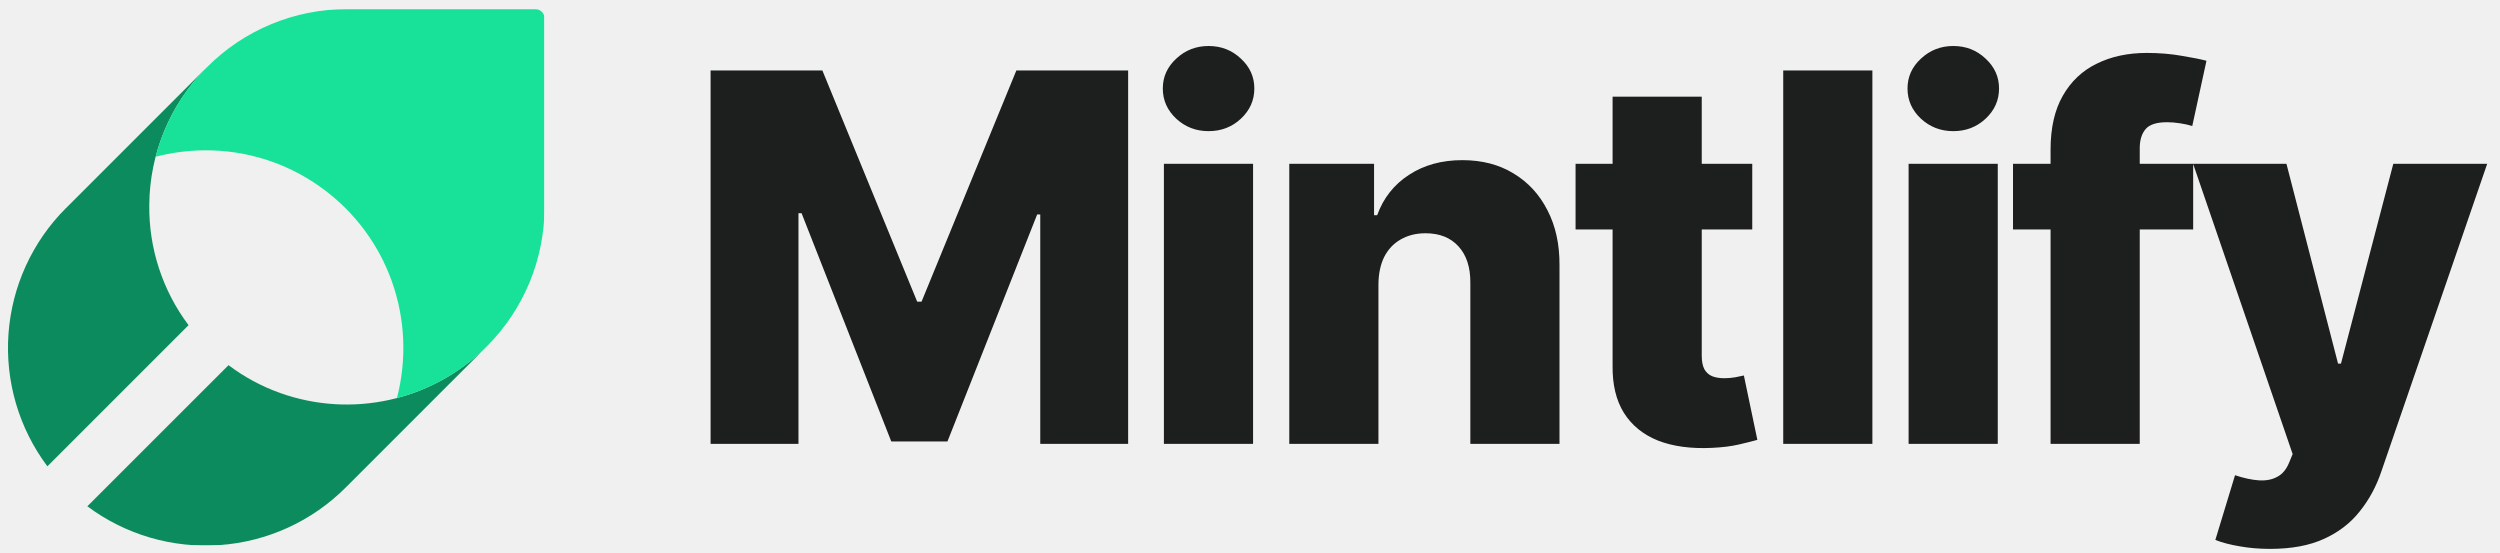
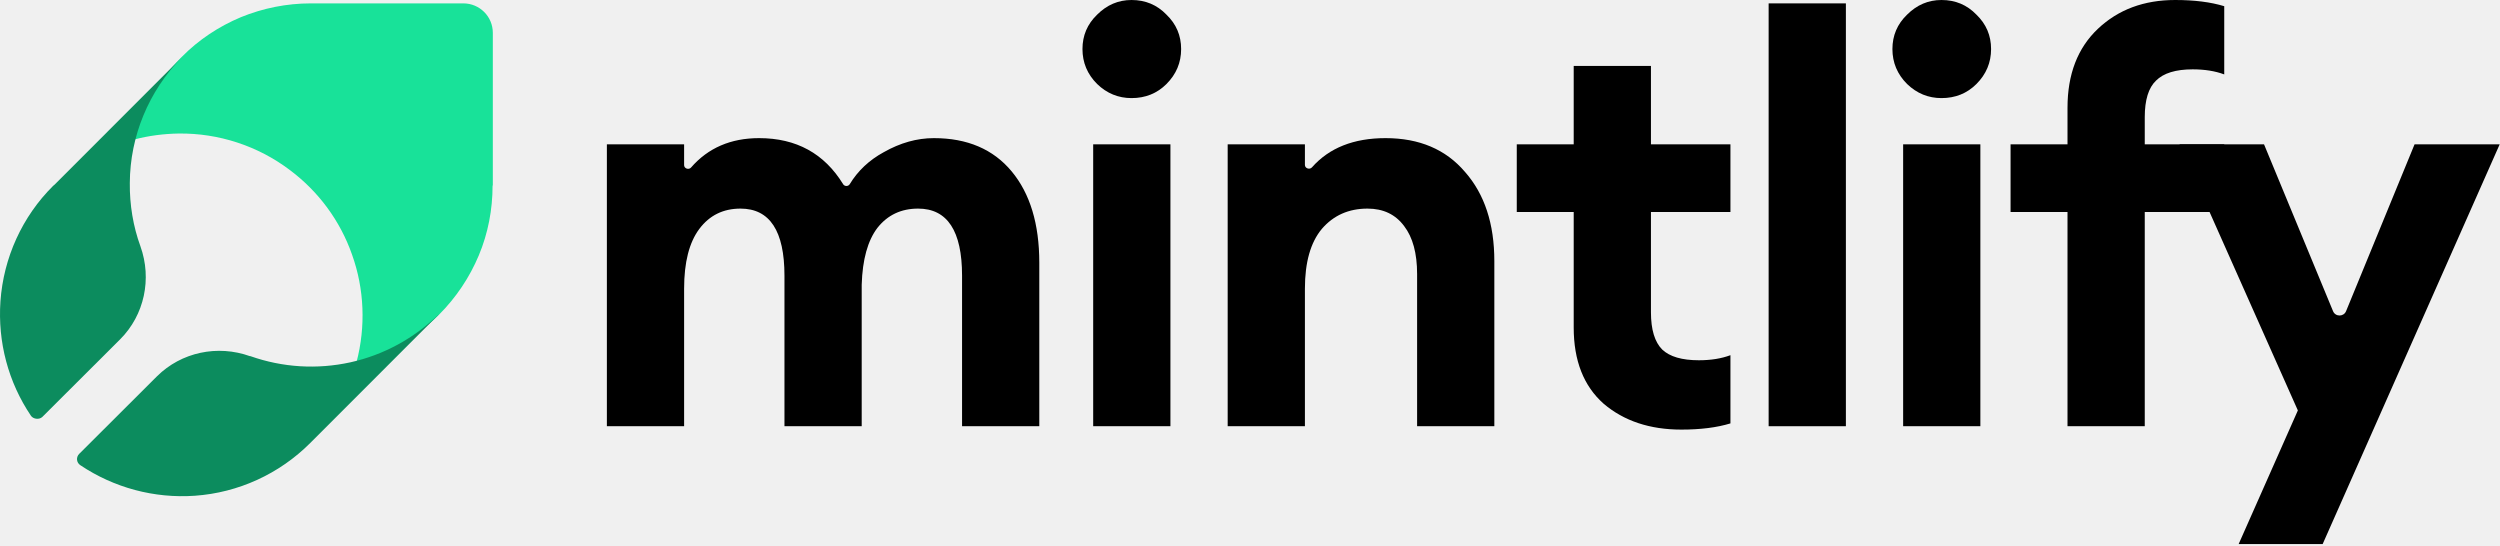
- <svg xmlns="http://www.w3.org/2000/svg" width="2191" height="484" viewBox="0 0 2191 484" fill="none">
-   <g clip-path="url(#clip0_2098_17)">
-     <mask id="mask0_2098_17" style="mask-type:luminance" maskUnits="userSpaceOnUse" x="0" y="0" width="2191" height="484">
-       <path d="M2191 0H0V484H2191V0Z" fill="white" />
-     </mask>
-     <g mask="url(#mask0_2098_17)">
-       <path d="M622.759 61.727H720.718L803.814 264.355H807.649L890.746 61.727H988.704V389H911.68V187.97H908.963L830.341 386.923H781.122L702.5 186.852H699.784V389H622.759V61.727ZM1020.04 389V143.545H1098.19V389H1020.04ZM1059.19 114.941C1048.22 114.941 1038.79 111.319 1030.91 104.075C1023.03 96.724 1019.08 87.882 1019.08 77.548C1019.08 67.32 1023.03 58.585 1030.91 51.34C1038.79 43.989 1048.22 40.314 1059.19 40.314C1070.27 40.314 1079.7 43.989 1087.48 51.34C1095.36 58.585 1099.3 67.32 1099.3 77.548C1099.3 87.882 1095.36 96.724 1087.48 104.075C1079.7 111.319 1070.27 114.941 1059.19 114.941ZM1208.07 249.014V389H1129.92V143.545H1204.23V188.609H1206.95C1212.38 173.588 1221.65 161.816 1234.75 153.293C1247.86 144.664 1263.46 140.349 1281.57 140.349C1298.83 140.349 1313.8 144.238 1326.48 152.015C1339.26 159.685 1349.17 170.445 1356.2 184.295C1363.34 198.038 1366.86 214.124 1366.75 232.555V389H1288.61V247.896C1288.71 234.259 1285.25 223.606 1278.22 215.935C1271.29 208.265 1261.65 204.43 1249.29 204.43C1241.09 204.43 1233.85 206.241 1227.56 209.863C1221.38 213.379 1216.59 218.439 1213.18 225.044C1209.88 231.649 1208.17 239.639 1208.07 249.014ZM1535.68 143.545V201.074H1380.83V143.545H1535.68ZM1413.27 84.739H1491.41V311.816C1491.41 316.61 1492.16 320.499 1493.65 323.482C1495.25 326.358 1497.54 328.435 1500.52 329.714C1503.5 330.886 1507.07 331.472 1511.23 331.472C1514.21 331.472 1517.35 331.205 1520.65 330.673C1524.06 330.033 1526.62 329.501 1528.33 329.075L1540.15 385.484C1536.42 386.55 1531.15 387.881 1524.33 389.479C1517.62 391.077 1509.58 392.089 1500.2 392.516C1481.88 393.368 1466.16 391.237 1453.06 386.124C1440.06 380.903 1430.1 372.807 1423.18 361.834C1416.36 350.861 1413.06 337.065 1413.27 320.445V84.739ZM1640.96 61.727V389H1562.82V61.727H1640.96ZM1672.7 389V143.545H1750.84V389H1672.7ZM1711.85 114.941C1700.88 114.941 1691.45 111.319 1683.57 104.075C1675.68 96.724 1671.74 87.882 1671.74 77.548C1671.74 67.32 1675.68 58.585 1683.57 51.34C1691.45 43.989 1700.88 40.314 1711.85 40.314C1722.93 40.314 1732.36 43.989 1740.14 51.34C1748.02 58.585 1751.96 67.32 1751.96 77.548C1751.96 87.882 1748.02 96.724 1740.14 104.075C1732.36 111.319 1722.93 114.941 1711.85 114.941ZM1922.09 143.545V201.074H1764.2V143.545H1922.09ZM1797.12 389V131.081C1797.12 112.118 1800.69 96.404 1807.83 83.94C1814.97 71.369 1824.88 61.994 1837.55 55.815C1850.23 49.529 1864.88 46.386 1881.5 46.386C1892.37 46.386 1902.59 47.239 1912.18 48.943C1921.88 50.541 1929.07 51.98 1933.75 53.258L1921.29 110.467C1918.41 109.508 1914.9 108.709 1910.74 108.07C1906.69 107.43 1902.86 107.111 1899.24 107.111C1890.07 107.111 1883.79 109.135 1880.38 113.183C1876.97 117.232 1875.27 122.771 1875.27 129.803V389H1797.12ZM1989.46 481.045C1980.09 481.045 1971.24 480.3 1962.93 478.808C1954.63 477.423 1947.49 475.559 1941.52 473.215L1958.78 416.486C1966.45 419.043 1973.38 420.534 1979.55 420.96C1985.84 421.386 1991.22 420.374 1995.69 417.924C2000.28 415.58 2003.79 411.372 2006.24 405.3L2009.28 397.949L1922.03 143.545H2003.84L2049.07 318.688H2051.62L2097.49 143.545H2179.78L2087.26 412.491C2082.79 425.914 2076.45 437.739 2068.24 447.967C2060.15 458.3 2049.65 466.397 2036.76 472.256C2023.98 478.116 2008.21 481.045 1989.46 481.045Z" fill="#1D1F1E" />
-       <mask id="mask1_2098_17" style="mask-type:luminance" maskUnits="userSpaceOnUse" x="7" y="8" width="470" height="470">
-         <path d="M477 8H7V478H477V8Z" fill="white" />
-       </mask>
-       <g mask="url(#mask1_2098_17)">
-         <path d="M130.833 179.492C131.161 134.734 148.911 91.865 180.318 59.975H180.26L59.006 181.228H59.064C58.613 181.584 58.187 181.97 57.791 182.386C28.302 211.836 10.423 250.934 7.436 292.503C4.449 334.072 16.553 375.324 41.527 408.688L163.996 286.219L165.27 285.003C142.444 254.606 130.334 217.502 130.833 179.492Z" fill="#0C8C5E" />
-         <path d="M425.257 304.971C402.05 327.714 372.919 343.479 341.185 350.469C309.452 357.458 276.393 355.39 245.778 344.501C229.455 338.707 214.114 330.451 200.286 320.019L199.013 321.292L76.544 443.704C109.922 468.616 151.151 480.682 192.694 477.695C234.237 474.709 273.316 456.87 302.788 427.44L304.003 426.225L425.257 304.971Z" fill="#0C8C5E" />
-         <path d="M477.232 181.228V16C477.232 11.582 473.65 8 469.232 8H304.004C281.253 7.977 258.722 12.45 237.705 21.16C216.688 29.871 197.599 42.649 181.534 58.759L180.319 59.974C159.144 81.471 143.995 108.157 136.39 137.357C150.157 133.792 164.305 131.907 178.525 131.743C216.536 131.295 253.63 143.422 284.036 166.238C311.363 186.617 332.045 214.63 343.476 246.746C355.126 279.571 356.658 315.137 347.875 348.842C377.08 341.25 403.769 326.098 425.257 304.913L426.473 303.755C442.59 287.684 455.371 268.586 464.082 247.558C472.793 226.531 477.262 203.989 477.232 181.228Z" fill="#18E299" />
-       </g>
-     </g>
-   </g>
-   <defs>
-     <clipPath id="clip0_2098_17">
-       <rect width="2191" height="484" fill="white" />
-     </clipPath>
-   </defs>
+ <svg xmlns="http://www.w3.org/2000/svg" width="1682" height="367" viewBox="0 0 1682 367" fill="none">
+   <path d="M1562.69 366.037H1506.17L1546 276.14L1466.34 97.105H1523.24L1569.66 209.337C1571.28 213.26 1576.84 213.253 1578.45 209.325L1624.52 97.105H1681.79L1562.69 366.037Z" fill="black" />
+   <path d="M1391.02 286.761V142.622H1352.71V97.104H1391.02V72.449C1391.02 49.943 1397.85 32.242 1411.5 19.345C1425.16 6.448 1442.48 0 1463.47 0C1476.37 0 1487.37 1.391 1496.47 4.172V50.069C1490.4 47.793 1483.32 46.656 1475.23 46.656C1463.85 46.656 1455.63 49.184 1450.57 54.242C1445.51 59.046 1442.99 67.265 1442.99 78.897V97.104H1496.47V142.622H1442.99V286.761H1391.02Z" fill="black" />
+   <path d="M1306.22 66.001C1297.37 66.001 1289.66 62.84 1283.08 56.518C1276.51 49.943 1273.22 42.104 1273.22 33C1273.22 23.897 1276.51 16.184 1283.08 9.862C1289.66 3.287 1297.37 0 1306.22 0C1315.58 0 1323.42 3.287 1329.74 9.862C1336.31 16.184 1339.6 23.897 1339.6 33C1339.6 42.104 1336.31 49.943 1329.74 56.518C1323.42 62.84 1315.58 66.001 1306.22 66.001ZM1280.43 286.761V97.104H1332.39V286.761H1280.43Z" fill="black" />
+   <path d="M1189.94 286.761V2.276H1241.91V286.761H1189.94Z" fill="black" />
+   <path d="M1131.24 289.037C1110 289.037 1092.55 283.221 1078.89 271.588C1065.49 259.703 1058.79 242.634 1058.79 220.381V142.622H1020.48V97.104H1058.79V44.38H1110.76V97.104H1164.24V142.622H1110.76V210.14C1110.76 221.772 1113.29 230.117 1118.34 235.174C1123.4 239.979 1131.62 242.381 1143 242.381C1151.09 242.381 1158.17 241.243 1164.24 238.967V284.864C1155.14 287.646 1144.14 289.037 1131.24 289.037Z" fill="black" />
+   <path d="M825.979 286.761V97.104H877.945V110.967C877.945 113.311 881.135 114.347 882.688 112.591C894.273 99.485 910.773 92.932 932.187 92.932C954.946 92.932 972.774 100.518 985.67 115.691C998.82 130.61 1005.39 150.587 1005.39 175.622V286.761H953.429V184.346C953.429 170.438 950.521 159.691 944.704 152.105C938.888 144.265 930.67 140.346 920.049 140.346C907.405 140.346 897.164 144.898 889.325 154.001C881.738 163.105 877.945 176.507 877.945 194.208V286.761H825.979Z" fill="black" />
+   <path d="M761.286 66.001C752.436 66.001 744.723 62.84 738.148 56.518C731.574 49.943 728.286 42.104 728.286 33C728.286 23.897 731.574 16.184 738.148 9.862C744.723 3.287 752.436 0 761.286 0C770.643 0 778.482 3.287 784.804 9.862C791.379 16.184 794.666 23.897 794.666 33C794.666 42.104 791.379 49.943 784.804 56.518C778.482 62.84 770.643 66.001 761.286 66.001ZM735.493 286.761V97.104H787.459V286.761H735.493Z" fill="black" />
+   <path d="M647.273 286.761V185.484C647.273 155.392 637.411 140.346 617.686 140.346C606.307 140.346 597.204 144.645 590.376 153.243C583.801 161.84 580.261 174.61 579.755 191.553V286.761H527.789V185.484C527.789 155.392 517.927 140.346 498.203 140.346C486.571 140.346 477.341 144.898 470.513 154.001C463.685 163.105 460.272 176.507 460.272 194.208V286.761H408.306V97.104H460.272V111.103C460.272 113.435 463.407 114.462 464.939 112.704C476.419 99.522 491.68 92.932 510.72 92.932C535.742 92.932 554.588 103.262 567.259 123.923C568.258 125.553 570.718 125.527 571.712 123.894C577.189 114.891 584.802 107.731 594.548 102.415C605.675 96.093 616.928 92.932 628.307 92.932C650.813 92.932 668.261 100.392 680.652 115.311C693.043 130.231 699.239 150.714 699.239 176.76V286.761H647.273Z" fill="black" />
+   <path d="M331.569 124.833V22.09C331.569 11.065 322.625 2.276 311.764 2.276H209.069C192.938 2.276 176.967 5.472 162.113 11.544C147.26 17.775 133.685 26.724 122.345 38.228L121.546 39.027C106.533 54.207 95.833 73.062 90.402 93.834C100.145 91.277 110.206 89.999 120.268 89.839C147.1 89.52 173.453 98.148 194.855 114.287C214.18 128.668 228.873 148.481 236.859 171.331C245.164 194.5 246.122 219.746 239.893 243.554C260.496 238.122 279.503 227.416 294.675 212.396L295.474 211.597C306.813 200.252 315.917 186.67 322.145 171.81C328.374 156.95 331.409 140.971 331.409 124.833H331.569Z" fill="#18E299" />
+   <path d="M87.337 123.098C87.496 91.579 100.066 61.334 122.182 38.73L36.739 124.212C36.421 124.531 36.102 124.69 35.784 125.008C14.941 145.702 2.371 173.4 0.303 202.69C-1.607 230.07 5.553 257.131 20.828 279.736C22.285 281.892 26.238 282.601 28.466 280.532L80.813 228.319C97.202 211.923 102.293 187.568 94.497 165.759C89.564 152.229 87.178 137.743 87.337 123.098Z" fill="#0C8C5E" />
+   <path d="M294.976 211.605C278.587 227.683 258.062 238.826 235.786 243.761C213.351 248.695 190.121 247.263 168.482 239.622C168.482 239.622 168.323 239.622 168.164 239.622C146.365 231.822 122.022 236.916 105.633 253.153L53.285 305.365C51.057 307.594 51.376 311.255 54.081 313.006C76.674 328.128 103.724 335.451 131.091 333.541C160.368 331.471 187.894 318.896 208.737 298.043L209.533 297.247L294.976 211.764V211.605Z" fill="#0C8C5E" />
</svg>
